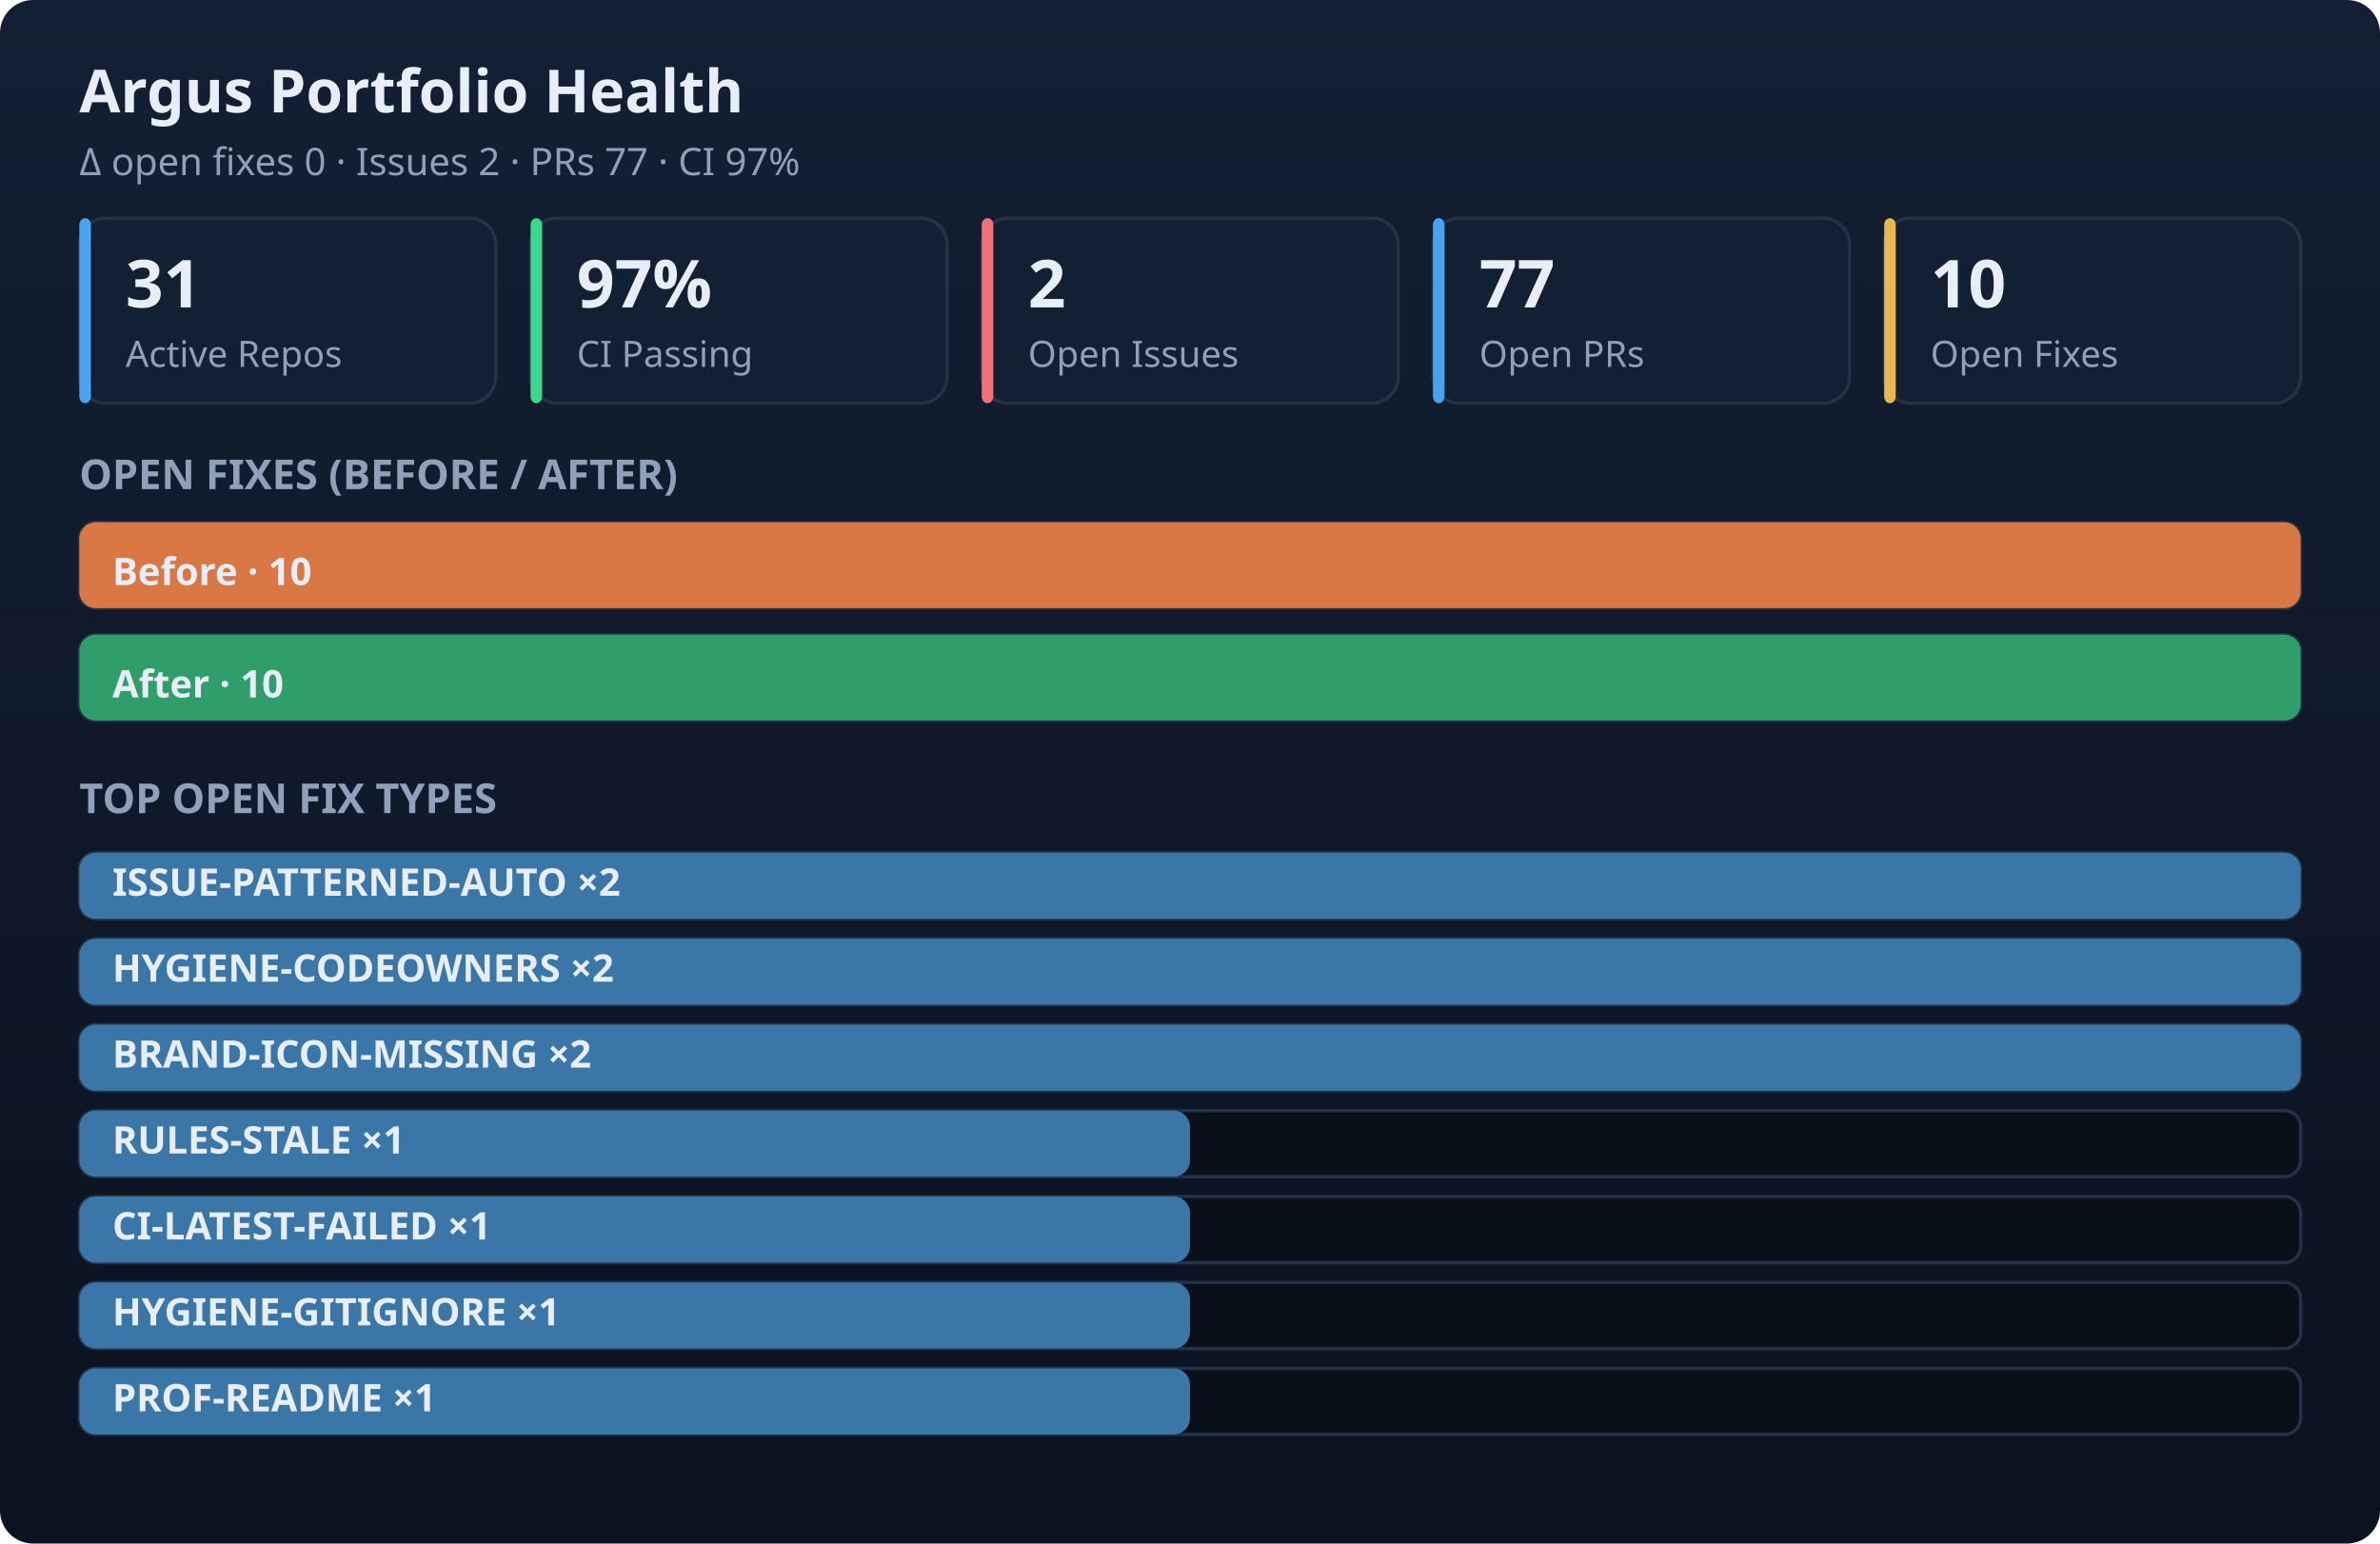
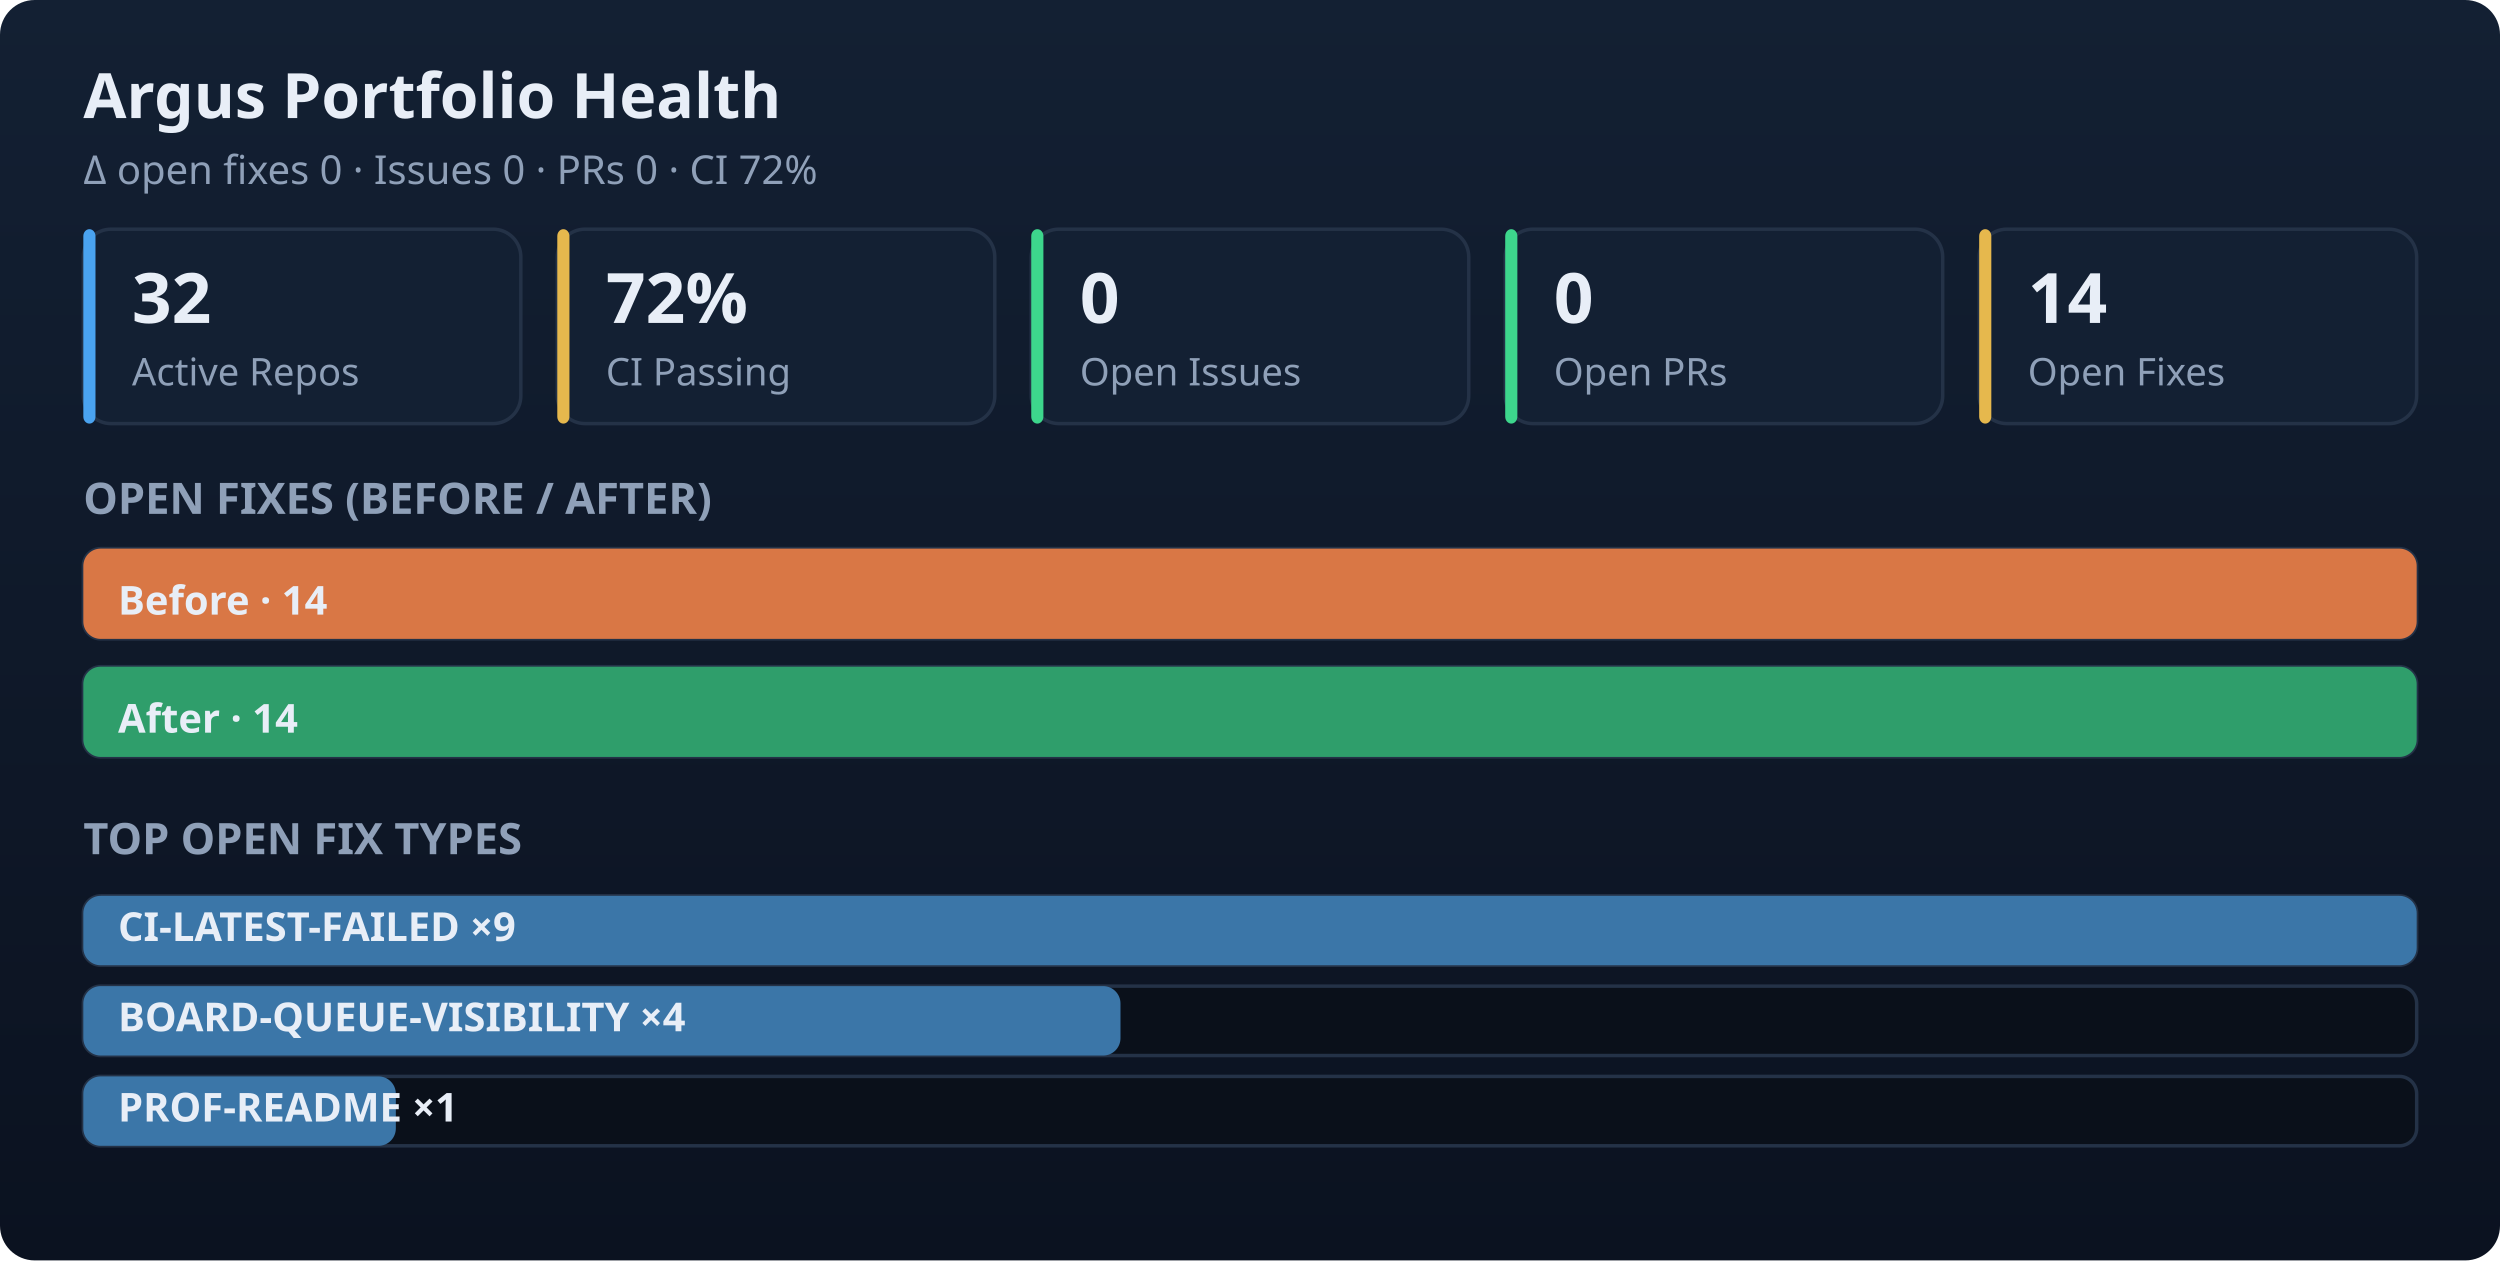
- <svg xmlns="http://www.w3.org/2000/svg" width="720" height="467" viewBox="0 0 720 467">
+ <svg xmlns="http://www.w3.org/2000/svg" width="720" height="363" viewBox="0 0 720 363">
  <defs>
    <linearGradient id="bg" x1="0" y1="0" x2="0" y2="1">
      <stop offset="0%" stop-color="#132033" />
      <stop offset="100%" stop-color="#0b1220" />
    </linearGradient>
  </defs>
  <rect width="100%" height="100%" rx="10" fill="url(#bg)" />
  <text x="24" y="34" font-size="18" font-weight="700" font-family="Segoe UI,system-ui,sans-serif" fill="#e8eef7">Argus Portfolio Health</text>
-   <text x="24" y="53" font-size="11.5" font-family="Segoe UI,system-ui,sans-serif" fill="#8fa0b8">Δ open fixes 0 · Issues 2 · PRs 77 · CI 97%</text>
+   <text x="24" y="53" font-size="11.5" font-family="Segoe UI,system-ui,sans-serif" fill="#8fa0b8">Δ open fixes 0 · Issues 0 · PRs 0 · CI 72%</text>
  <rect x="24.0" y="66.0" width="126.0" height="56.0" rx="8" fill="#132033" stroke="#243247" stroke-width="1" />
  <rect x="24.0" y="66.0" width="3.5" height="56.0" rx="2" fill="#4aa3f0" />
-   <text x="38.0" y="93.0" font-size="20" font-weight="700" font-family="Segoe UI,system-ui,sans-serif" fill="#e8eef7">31</text>
+   <text x="38.0" y="93.0" font-size="20" font-weight="700" font-family="Segoe UI,system-ui,sans-serif" fill="#e8eef7">32</text>
  <text x="38.0" y="111.0" font-size="11" font-family="Segoe UI,system-ui,sans-serif" fill="#8fa0b8">Active Repos</text>
  <rect x="160.5" y="66.0" width="126.0" height="56.0" rx="8" fill="#132033" stroke="#243247" stroke-width="1" />
-   <rect x="160.5" y="66.0" width="3.5" height="56.0" rx="2" fill="#3dd68c" />
-   <text x="174.5" y="93.0" font-size="20" font-weight="700" font-family="Segoe UI,system-ui,sans-serif" fill="#e8eef7">97%</text>
+   <rect x="160.5" y="66.0" width="3.5" height="56.0" rx="2" fill="#e6b84d" />
+   <text x="174.5" y="93.0" font-size="20" font-weight="700" font-family="Segoe UI,system-ui,sans-serif" fill="#e8eef7">72%</text>
  <text x="174.5" y="111.0" font-size="11" font-family="Segoe UI,system-ui,sans-serif" fill="#8fa0b8">CI Passing</text>
  <rect x="297.0" y="66.0" width="126.0" height="56.0" rx="8" fill="#132033" stroke="#243247" stroke-width="1" />
-   <rect x="297.0" y="66.0" width="3.5" height="56.0" rx="2" fill="#f07178" />
-   <text x="311.0" y="93.0" font-size="20" font-weight="700" font-family="Segoe UI,system-ui,sans-serif" fill="#e8eef7">2</text>
+   <rect x="297.0" y="66.0" width="3.5" height="56.0" rx="2" fill="#3dd68c" />
+   <text x="311.0" y="93.0" font-size="20" font-weight="700" font-family="Segoe UI,system-ui,sans-serif" fill="#e8eef7">0</text>
  <text x="311.0" y="111.0" font-size="11" font-family="Segoe UI,system-ui,sans-serif" fill="#8fa0b8">Open Issues</text>
  <rect x="433.5" y="66.0" width="126.0" height="56.0" rx="8" fill="#132033" stroke="#243247" stroke-width="1" />
-   <rect x="433.5" y="66.0" width="3.5" height="56.0" rx="2" fill="#4aa3f0" />
-   <text x="447.5" y="93.0" font-size="20" font-weight="700" font-family="Segoe UI,system-ui,sans-serif" fill="#e8eef7">77</text>
+   <rect x="433.5" y="66.0" width="3.5" height="56.0" rx="2" fill="#3dd68c" />
+   <text x="447.5" y="93.0" font-size="20" font-weight="700" font-family="Segoe UI,system-ui,sans-serif" fill="#e8eef7">0</text>
  <text x="447.5" y="111.0" font-size="11" font-family="Segoe UI,system-ui,sans-serif" fill="#8fa0b8">Open PRs</text>
  <rect x="570.0" y="66.0" width="126.0" height="56.0" rx="8" fill="#132033" stroke="#243247" stroke-width="1" />
  <rect x="570.0" y="66.0" width="3.5" height="56.0" rx="2" fill="#e6b84d" />
-   <text x="584.0" y="93.0" font-size="20" font-weight="700" font-family="Segoe UI,system-ui,sans-serif" fill="#e8eef7">10</text>
+   <text x="584.0" y="93.0" font-size="20" font-weight="700" font-family="Segoe UI,system-ui,sans-serif" fill="#e8eef7">14</text>
  <text x="584.0" y="111.0" font-size="11" font-family="Segoe UI,system-ui,sans-serif" fill="#8fa0b8">Open Fixes</text>
  <text x="24" y="148" font-size="12.5" font-weight="600" font-family="Segoe UI,system-ui,sans-serif" fill="#8fa0b8">OPEN FIXES (BEFORE / AFTER)</text>
  <rect x="24.0" y="158.0" width="672.0" height="26.0" rx="5" fill="#0a101a" stroke="#243247" stroke-width="1" />
  <rect x="24.0" y="158.0" width="672.0" height="26.0" rx="5" fill="#d97745" />
-   <text x="34.0" y="177.0" font-size="11.5" font-weight="600" font-family="Segoe UI,system-ui,sans-serif" fill="#e8eef7">Before · 10</text>
+   <text x="34.0" y="177.0" font-size="11.5" font-weight="600" font-family="Segoe UI,system-ui,sans-serif" fill="#e8eef7">Before · 14</text>
  <rect x="24.0" y="192.0" width="672.0" height="26.0" rx="5" fill="#0a101a" stroke="#243247" stroke-width="1" />
  <rect x="24.0" y="192.0" width="672.0" height="26.0" rx="5" fill="#2f9e6b" />
-   <text x="34.0" y="211.0" font-size="11.5" font-weight="600" font-family="Segoe UI,system-ui,sans-serif" fill="#e8eef7">After · 10</text>
+   <text x="34.0" y="211.0" font-size="11.5" font-weight="600" font-family="Segoe UI,system-ui,sans-serif" fill="#e8eef7">After · 14</text>
  <text x="24" y="246" font-size="12.5" font-weight="600" font-family="Segoe UI,system-ui,sans-serif" fill="#8fa0b8">TOP OPEN FIX TYPES</text>
  <rect x="24.0" y="258.0" width="672.0" height="20.0" rx="5" fill="#0a101a" stroke="#243247" stroke-width="1" />
  <rect x="24.0" y="258.0" width="672.0" height="20.0" rx="5" fill="#3b76a8" />
-   <text x="34.0" y="271.0" font-size="11.5" font-weight="600" font-family="Segoe UI,system-ui,sans-serif" fill="#e8eef7">ISSUE-PATTERNED-AUTO ×2</text>
+   <text x="34.0" y="271.0" font-size="11.5" font-weight="600" font-family="Segoe UI,system-ui,sans-serif" fill="#e8eef7">CI-LATEST-FAILED ×9</text>
  <rect x="24.0" y="284.0" width="672.0" height="20.0" rx="5" fill="#0a101a" stroke="#243247" stroke-width="1" />
-   <rect x="24.0" y="284.0" width="672.0" height="20.0" rx="5" fill="#3b76a8" />
-   <text x="34.0" y="297.0" font-size="11.5" font-weight="600" font-family="Segoe UI,system-ui,sans-serif" fill="#e8eef7">HYGIENE-CODEOWNERS ×2</text>
+   <rect x="24.0" y="284.0" width="298.7" height="20.0" rx="5" fill="#3b76a8" />
+   <text x="34.0" y="297.0" font-size="11.5" font-weight="600" font-family="Segoe UI,system-ui,sans-serif" fill="#e8eef7">BOARD-QUEUE-VISIBILITY ×4</text>
  <rect x="24.0" y="310.0" width="672.0" height="20.0" rx="5" fill="#0a101a" stroke="#243247" stroke-width="1" />
-   <rect x="24.0" y="310.0" width="672.0" height="20.0" rx="5" fill="#3b76a8" />
-   <text x="34.0" y="323.0" font-size="11.5" font-weight="600" font-family="Segoe UI,system-ui,sans-serif" fill="#e8eef7">BRAND-ICON-MISSING ×2</text>
-   <rect x="24.0" y="336.0" width="672.0" height="20.0" rx="5" fill="#0a101a" stroke="#243247" stroke-width="1" />
-   <rect x="24.0" y="336.0" width="336.0" height="20.0" rx="5" fill="#3b76a8" />
-   <text x="34.0" y="349.0" font-size="11.5" font-weight="600" font-family="Segoe UI,system-ui,sans-serif" fill="#e8eef7">RULES-STALE ×1</text>
-   <rect x="24.0" y="362.0" width="672.0" height="20.0" rx="5" fill="#0a101a" stroke="#243247" stroke-width="1" />
-   <rect x="24.0" y="362.0" width="336.0" height="20.0" rx="5" fill="#3b76a8" />
-   <text x="34.0" y="375.0" font-size="11.5" font-weight="600" font-family="Segoe UI,system-ui,sans-serif" fill="#e8eef7">CI-LATEST-FAILED ×1</text>
-   <rect x="24.0" y="388.0" width="672.0" height="20.0" rx="5" fill="#0a101a" stroke="#243247" stroke-width="1" />
-   <rect x="24.0" y="388.0" width="336.0" height="20.0" rx="5" fill="#3b76a8" />
-   <text x="34.0" y="401.0" font-size="11.5" font-weight="600" font-family="Segoe UI,system-ui,sans-serif" fill="#e8eef7">HYGIENE-GITIGNORE ×1</text>
-   <rect x="24.0" y="414.0" width="672.0" height="20.0" rx="5" fill="#0a101a" stroke="#243247" stroke-width="1" />
-   <rect x="24.0" y="414.0" width="336.0" height="20.0" rx="5" fill="#3b76a8" />
-   <text x="34.0" y="427.0" font-size="11.5" font-weight="600" font-family="Segoe UI,system-ui,sans-serif" fill="#e8eef7">PROF-README ×1</text>
+   <rect x="24.0" y="310.0" width="90.0" height="20.0" rx="5" fill="#3b76a8" />
+   <text x="34.0" y="323.0" font-size="11.5" font-weight="600" font-family="Segoe UI,system-ui,sans-serif" fill="#e8eef7">PROF-README ×1</text>
</svg>
